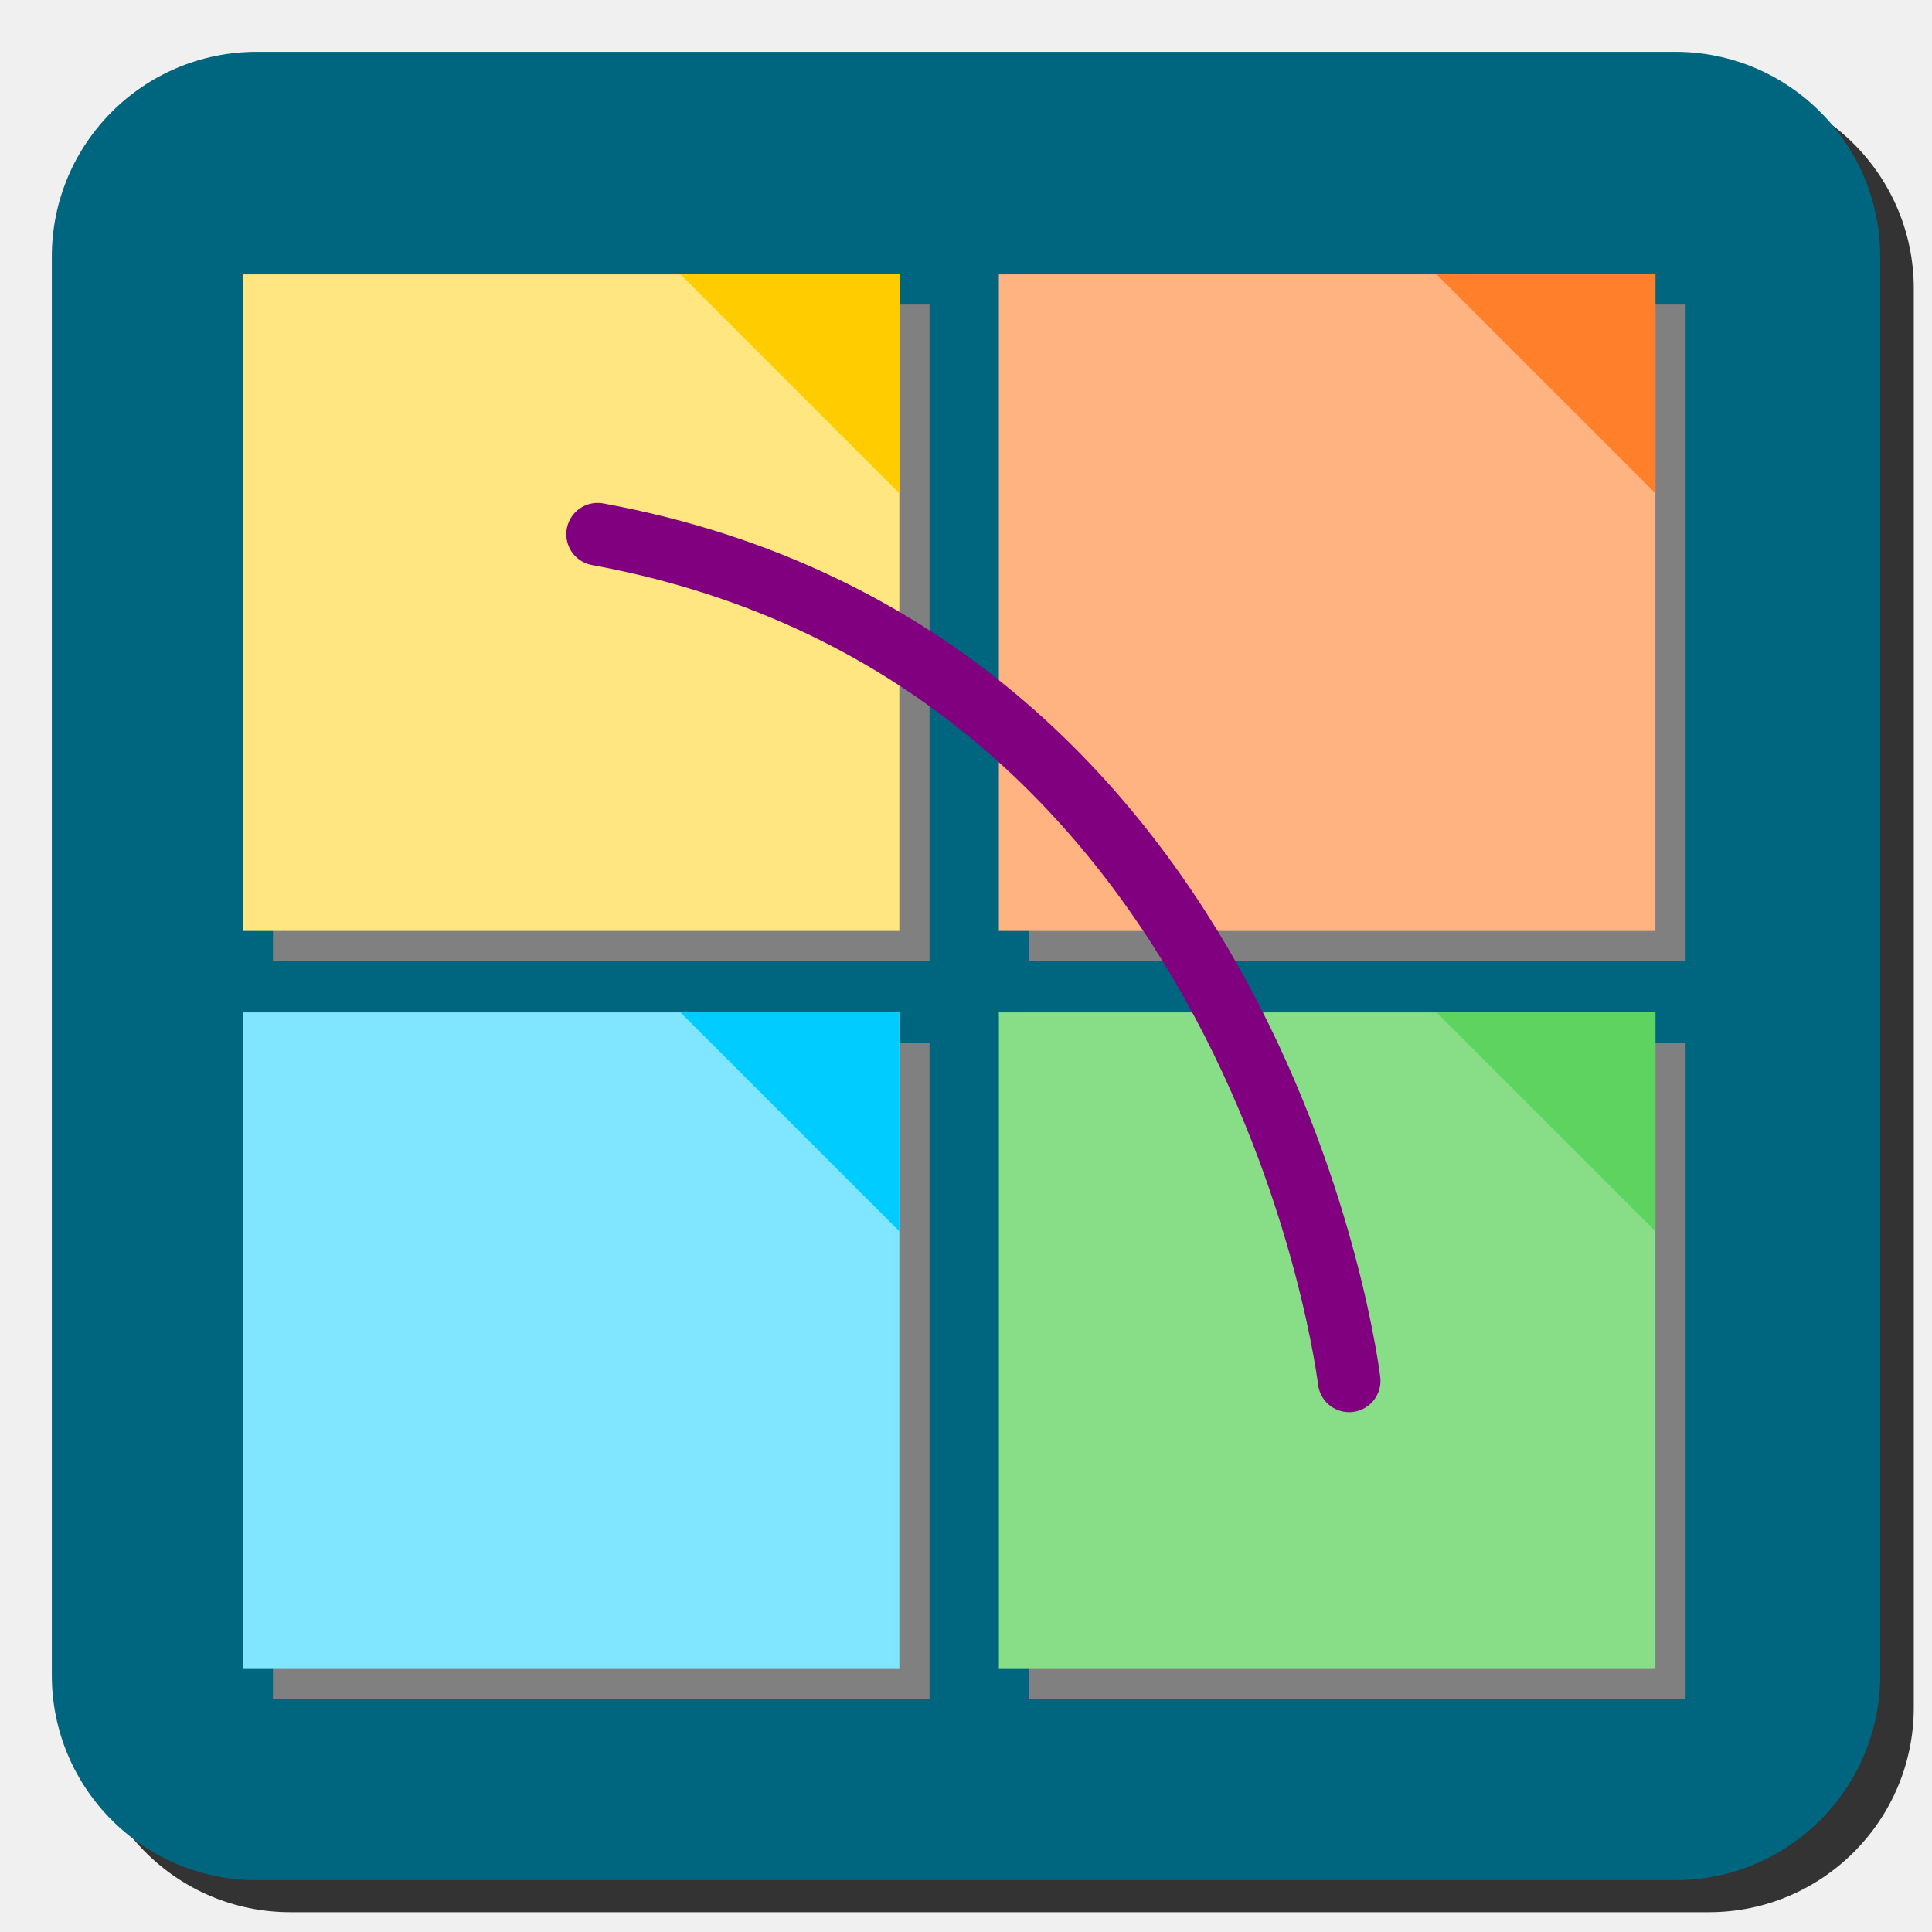
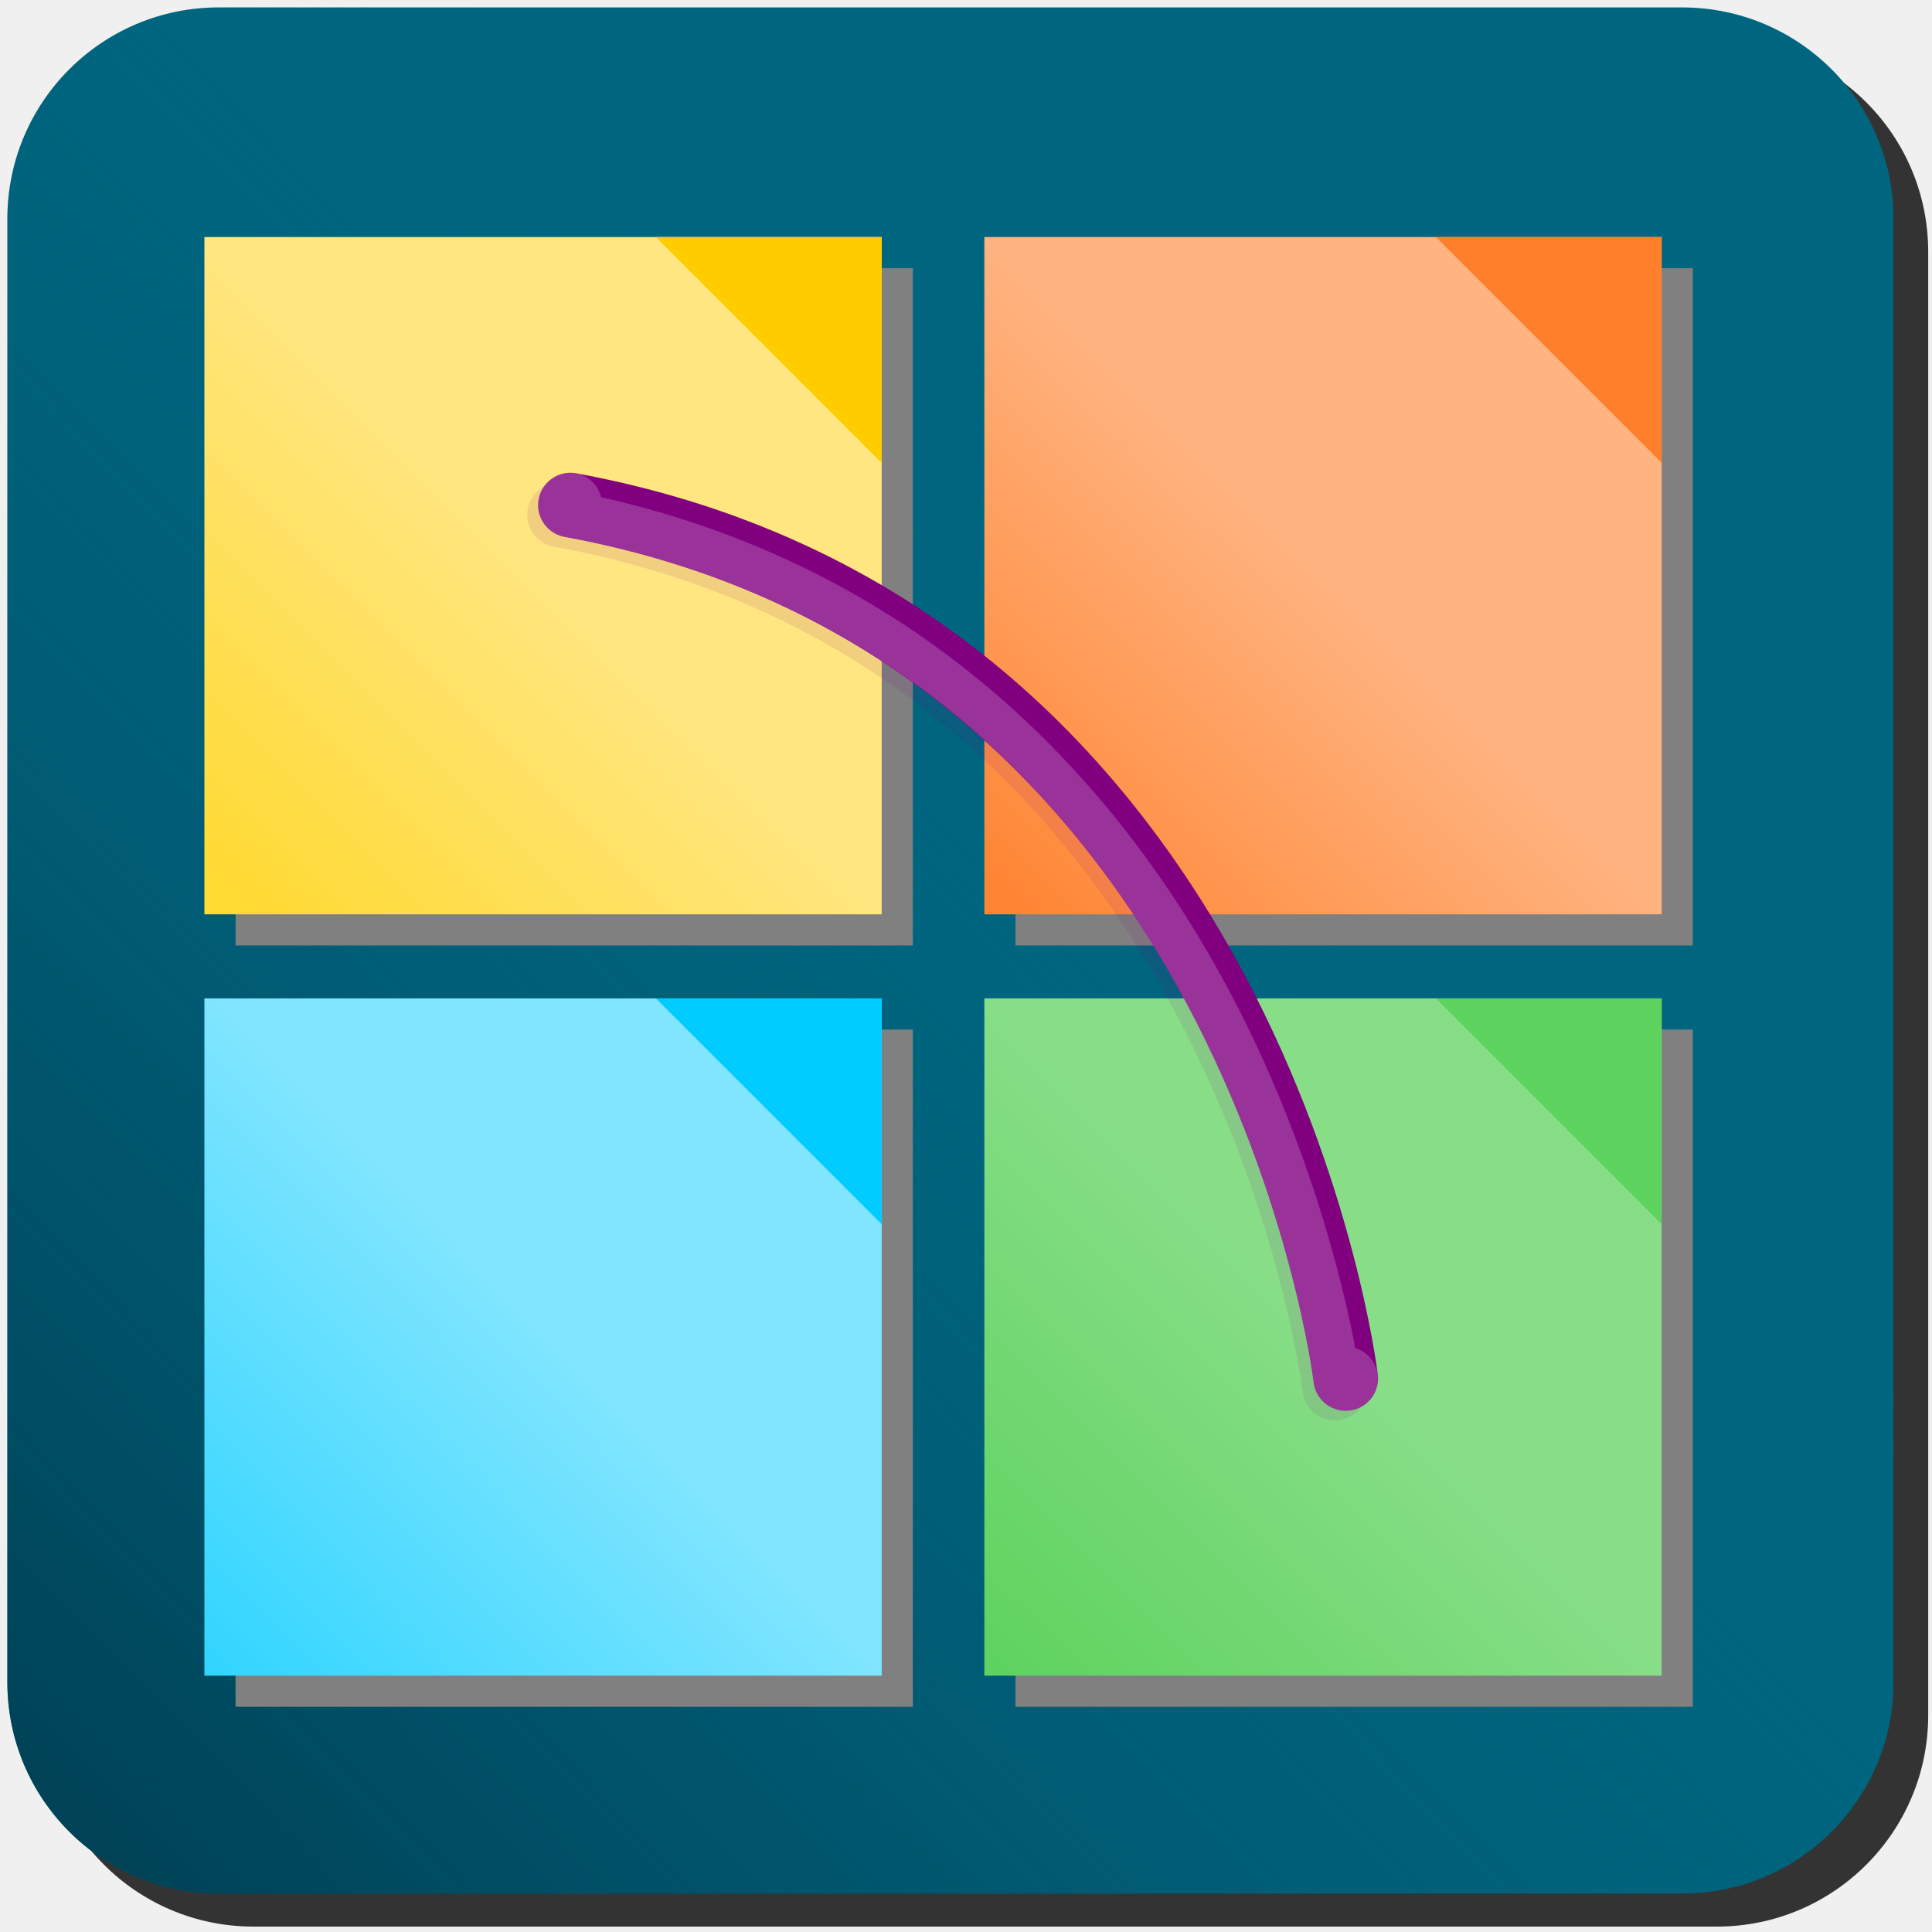
- <svg xmlns="http://www.w3.org/2000/svg" width="512" height="512" viewBox="0 0 512 512" version="1.1" id="svg1">
-   <defs id="defs1" />
+ <svg xmlns="http://www.w3.org/2000/svg" xmlns:xlink="http://www.w3.org/1999/xlink" width="512" height="512" viewBox="0 0 512 512" version="1.1" id="svg1">
+   <defs id="defs1">
+     <linearGradient id="linearGradient26">
+       <stop style="stop-color:#5fd35f;stop-opacity:1;" offset="0" id="stop26" />
+       <stop style="stop-color:#87de87;stop-opacity:1;" offset="0.503" id="stop27" />
+     </linearGradient>
+     <linearGradient id="linearGradient24">
+       <stop style="stop-color:#33d5ff;stop-opacity:1;" offset="0" id="stop24" />
+       <stop style="stop-color:#80e5ff;stop-opacity:1;" offset="0.5" id="stop25" />
+     </linearGradient>
+     <linearGradient id="linearGradient22">
+       <stop style="stop-color:#ff8533;stop-opacity:1;" offset="0" id="stop22" />
+       <stop style="stop-color:#ffb380;stop-opacity:1;" offset="0.503" id="stop23" />
+     </linearGradient>
+     <linearGradient id="linearGradient20">
+       <stop style="stop-color:#ffda33;stop-opacity:1;" offset="0" id="stop20" />
+       <stop style="stop-color:#ffe680;stop-opacity:1;" offset="0.502" id="stop21" />
+     </linearGradient>
+     <linearGradient id="linearGradient18">
+       <stop style="stop-color:#003f53;stop-opacity:1;" offset="0" id="stop18" />
+       <stop style="stop-color:#006680;stop-opacity:0;" offset="1" id="stop19" />
+     </linearGradient>
+     <linearGradient xlink:href="#linearGradient18" id="linearGradient19" x1="18.597" y1="492.517" x2="324.545" y2="191.967" gradientUnits="userSpaceOnUse" />
+     <linearGradient xlink:href="#linearGradient20" id="linearGradient21" x1="-623.74" y1="171.71" x2="-461.747" y2="8.538" gradientUnits="userSpaceOnUse" />
+     <linearGradient xlink:href="#linearGradient22" id="linearGradient23" x1="-425.174" y1="173.51" x2="-260.182" y2="7.338" gradientUnits="userSpaceOnUse" />
+     <linearGradient xlink:href="#linearGradient24" id="linearGradient25" x1="-627.34" y1="369.695" x2="-457.548" y2="201.123" gradientUnits="userSpaceOnUse" />
+     <linearGradient xlink:href="#linearGradient26" id="linearGradient27" x1="-425.928" y1="368.938" x2="-259.156" y2="201.566" gradientUnits="userSpaceOnUse" />
+   </defs>
  <g id="layer1">
-     <g id="g12">
+     <g id="g12" transform="matrix(1.031596,0,0,1.031596,-12.20678,-12.19666)">
      <rect style="font-variation-settings:'opsz' 32;fill:#333333;stroke:#006680;stroke-width:0;stroke-dasharray:none" id="rect2" width="484.536" height="484.536" x="22.64" y="22.216" ry="54.29" />
      <rect style="font-variation-settings:'opsz' 32;fill:#006680;stroke:#006680;stroke-width:0;stroke-dasharray:none" id="rect1" width="484.536" height="484.536" x="13.732" y="13.732" ry="54.29" />
+       <rect style="font-variation-settings:'opsz' 32;fill:url(#linearGradient19);fill-opacity:1;stroke:#006078;stroke-width:0;stroke-dasharray:none;stroke-opacity:0" id="rect12" width="484.536" height="484.536" x="13.732" y="13.732" ry="54.29" />
      <g id="g11" transform="translate(694.6823,69.58821)">
        <rect style="font-variation-settings:'opsz' 32;fill:#808080;stroke:#1a1a1a;stroke-width:0;stroke-dasharray:none" id="rect8" width="173.991" height="173.991" x="-622.339" y="11.129" />
        <rect style="font-variation-settings:'opsz' 32;fill:#808080;stroke:#1a1a1a;stroke-width:0;stroke-dasharray:none" id="rect9" width="173.991" height="173.991" x="-622.339" y="206.714" />
        <rect style="font-variation-settings:'opsz' 32;fill:#808080;stroke:#1a1a1a;stroke-width:0;stroke-dasharray:none" id="rect10" width="173.991" height="173.991" x="-421.973" y="11.129" />
        <rect style="font-variation-settings:'opsz' 32;fill:#808080;stroke:#1a1a1a;stroke-width:0;stroke-dasharray:none" id="rect11" width="173.991" height="173.991" x="-421.973" y="206.714" />
-         <rect style="font-variation-settings:'opsz' 32;fill:#ffe680;stroke:#1a1a1a;stroke-width:0;stroke-dasharray:none" id="rect3" width="173.991" height="173.991" x="-630.339" y="3.129" />
+         <rect style="font-variation-settings:'opsz' 32;fill:url(#linearGradient21);stroke:#1a1a1a;stroke-width:0;stroke-dasharray:none" id="rect3" width="173.991" height="173.991" x="-630.339" y="3.129" />
        <path id="rect4" style="font-variation-settings:'opsz' 32;fill:#ffcc00;stroke:#1a1a1a;stroke-width:0" d="m -514.345,3.129 h 57.997 V 61.126 Z" />
-         <rect style="font-variation-settings:'opsz' 32;fill:#80e5ff;stroke:#1a1a1a;stroke-width:0;stroke-dasharray:none" id="rect5" width="173.991" height="173.991" x="-630.339" y="198.714" />
+         <rect style="font-variation-settings:'opsz' 32;fill:url(#linearGradient25);stroke:#1a1a1a;stroke-width:0;stroke-dasharray:none" id="rect5" width="173.991" height="173.991" x="-630.339" y="198.714" />
        <path id="path5" style="font-variation-settings:'opsz' 32;fill:#00ccff;stroke:#1a1a1a;stroke-width:0" d="m -514.345,198.714 h 57.997 v 57.997 z" />
-         <rect style="font-variation-settings:'opsz' 32;fill:#ffb380;stroke:#1a1a1a;stroke-width:0;stroke-dasharray:none" id="rect6" width="173.991" height="173.991" x="-429.973" y="3.129" />
+         <rect style="font-variation-settings:'opsz' 32;fill:url(#linearGradient23);stroke:#1a1a1a;stroke-width:0;stroke-dasharray:none" id="rect6" width="173.991" height="173.991" x="-429.973" y="3.129" />
        <path id="path6" style="font-variation-settings:'opsz' 32;fill:#ff7f2a;stroke:#1a1a1a;stroke-width:0" d="m -313.979,3.129 h 57.997 V 61.126 Z" />
-         <rect style="font-variation-settings:'opsz' 32;fill:#87de87;stroke:#1a1a1a;stroke-width:0;stroke-dasharray:none" id="rect7" width="173.991" height="173.991" x="-429.973" y="198.714" />
+         <rect style="font-variation-settings:'opsz' 32;fill:url(#linearGradient27);fill-opacity:1;stroke:#1a1a1a;stroke-width:0;stroke-dasharray:none" id="rect7" width="173.991" height="173.991" x="-429.973" y="198.714" />
        <path id="path7" style="font-variation-settings:'opsz' 32;fill:#5fd35f;stroke:#1a1a1a;stroke-width:0" d="m -313.979,198.714 h 57.997 v 57.997 z" />
+         <path style="font-variation-settings:'opsz' 32;fill:none;stroke:#800080;stroke-width:16.6;stroke-linecap:round;stroke-dasharray:none;stroke-opacity:0.098" d="m -539.109,74.488 c 176.37,32.395 199.166,224.362 199.166,224.362" id="path3" />
        <path style="font-variation-settings:'opsz' 32;fill:none;stroke:#800080;stroke-width:16.6;stroke-linecap:round;stroke-dasharray:none" d="M -536.309,71.988 C -359.939,104.382 -337.143,296.35 -337.143,296.35" id="path11" />
+         <path id="path1" style="font-variation-settings:'opsz' 32;baseline-shift:baseline;display:inline;overflow:visible;opacity:1;vector-effect:none;fill:#ffffff;fill-opacity:0.198;stroke-linecap:round;enable-background:accumulate;stop-color:#000000;stop-opacity:1" d="m -536.405,63.687 a 8.219,8.219 0 0 0 -8.219,8.219 8.219,8.219 0 0 0 0.039,0.592 8.3,8.3 0 0 0 0.016,0.254 8.219,8.219 0 0 0 0.084,0.57 8.3,8.3 0 0 0 0.129,0.652 8.219,8.219 0 0 0 0.043,0.15 8.3,8.3 0 0 0 6.504,6.025 c 85.382,15.682 132.926,69.482 159.896,120.07 26.971,50.588 32.527,97.107 32.527,97.107 a 8.3,8.3 0 0 0 9.221,7.264 8.3,8.3 0 0 0 2.533,-0.74 8.3,8.3 0 0 0 0.016,-0.037 8.219,8.219 0 0 0 4.746,-7.432 8.219,8.219 0 0 0 -5.816,-7.859 c -3.337,-17.462 -12.127,-53.751 -32.578,-92.111 -27.416,-51.424 -76.568,-107.365 -161.16,-126.463 a 8.219,8.219 0 0 0 -7.98,-6.262 z" />
      </g>
    </g>
  </g>
</svg>
